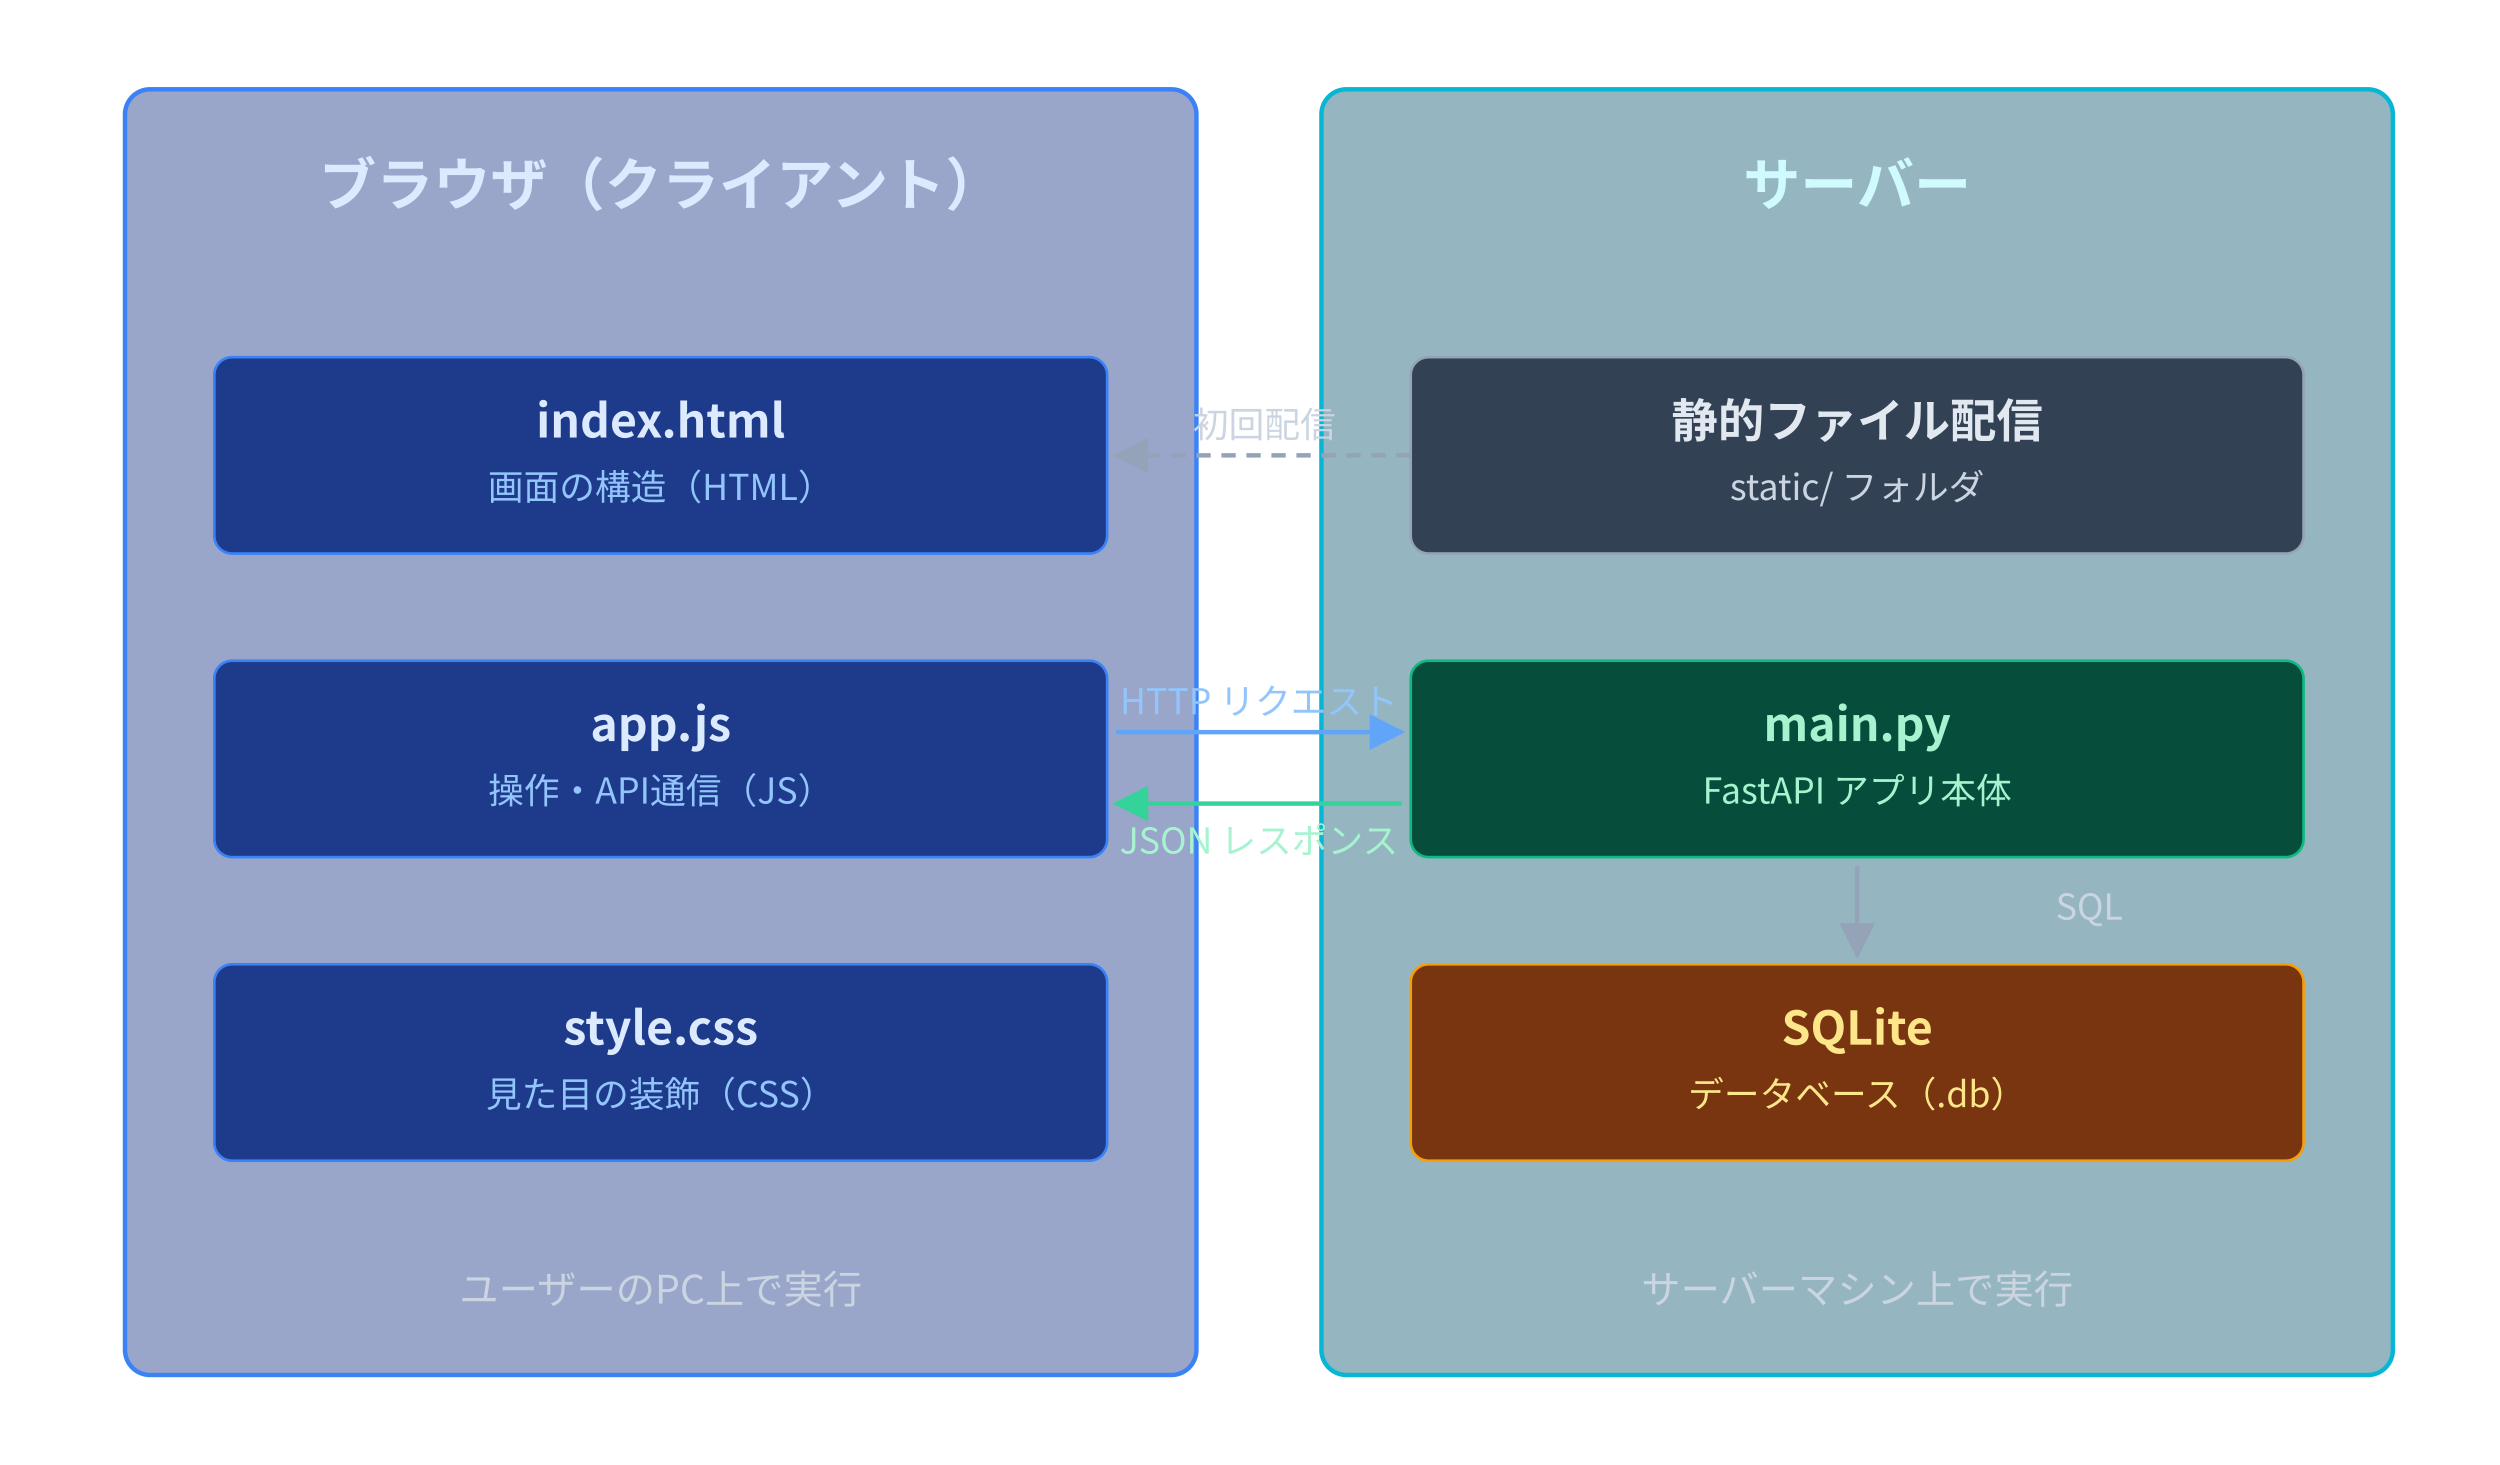
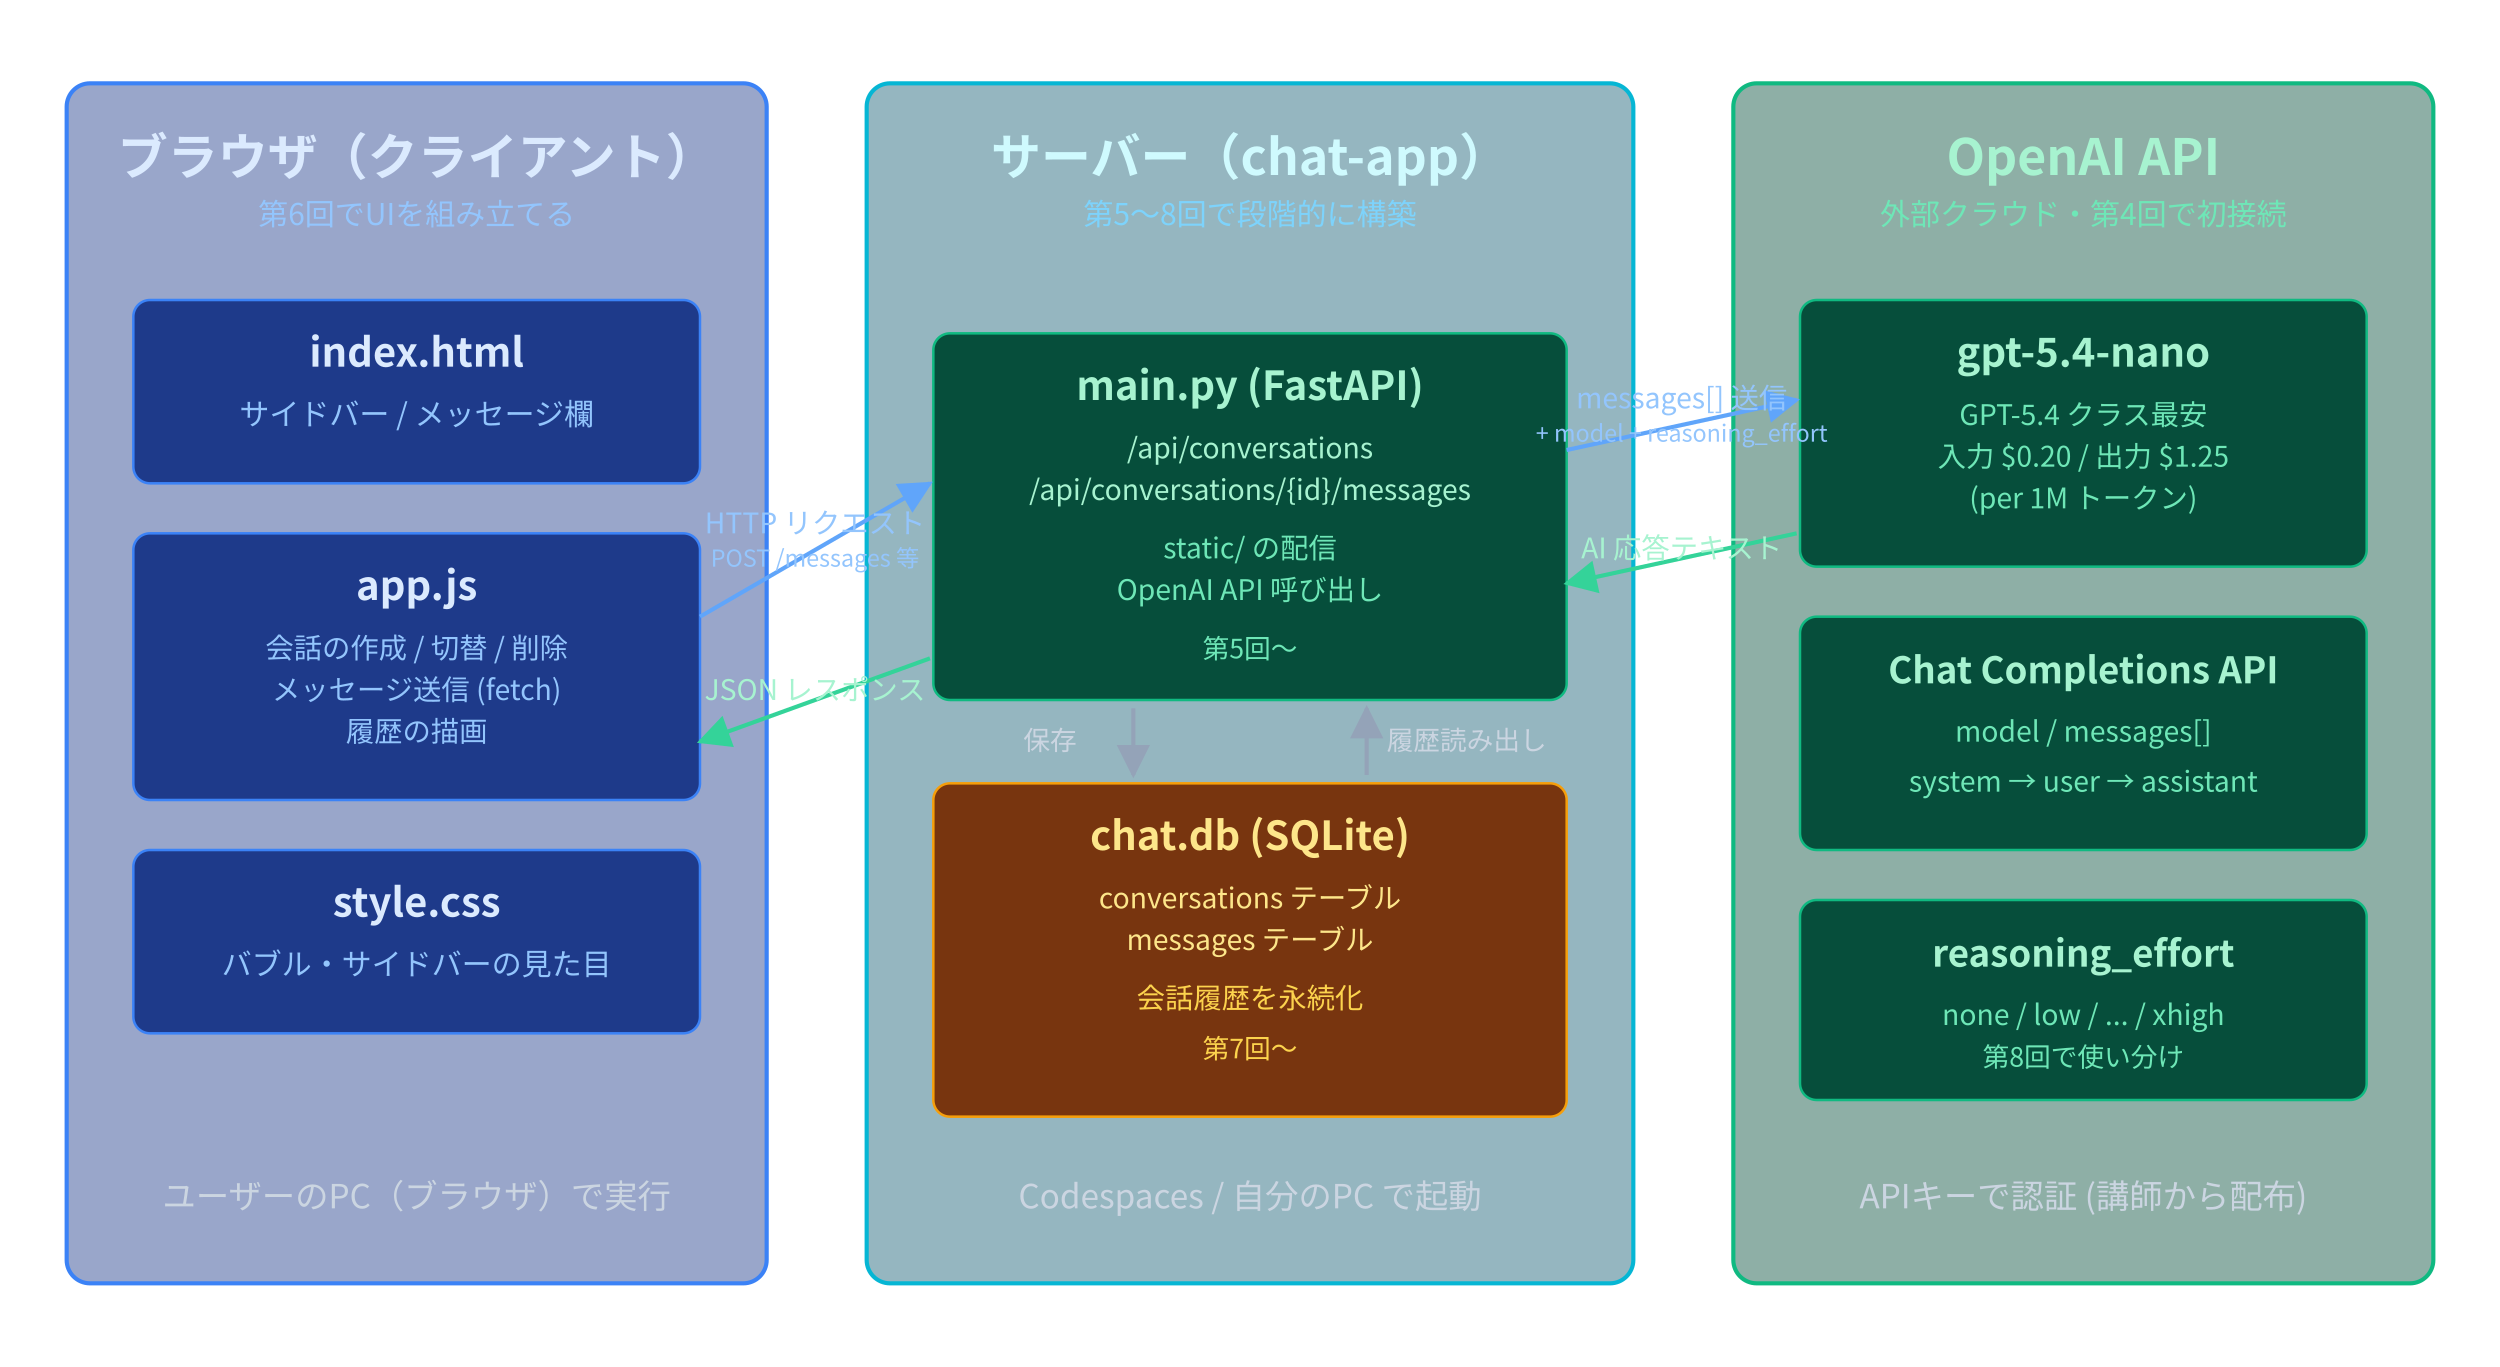
- <svg xmlns="http://www.w3.org/2000/svg" viewBox="0 0 1400 820" font-family="'Hiragino Sans', 'Yu Gothic', 'Meiryo', 'Noto Sans CJK JP', sans-serif">
+ <svg xmlns="http://www.w3.org/2000/svg" viewBox="0 0 1500 820" font-family="'Hiragino Sans', 'Yu Gothic', 'Meiryo', 'Noto Sans CJK JP', sans-serif">
  <defs>
    <marker id="arrow-blue" viewBox="0 0 10 10" refX="9" refY="5" markerWidth="8" markerHeight="8" orient="auto-start-reverse">
      <path d="M0,0 L10,5 L0,10 z" fill="#60a5fa" />
    </marker>
    <marker id="arrow-emerald" viewBox="0 0 10 10" refX="9" refY="5" markerWidth="8" markerHeight="8" orient="auto-start-reverse">
      <path d="M0,0 L10,5 L0,10 z" fill="#34d399" />
    </marker>
    <marker id="arrow-slate" viewBox="0 0 10 10" refX="9" refY="5" markerWidth="8" markerHeight="8" orient="auto-start-reverse">
      <path d="M0,0 L10,5 L0,10 z" fill="#94a3b8" />
    </marker>
  </defs>
-   <rect x="70" y="50" width="600" height="720" rx="14" ry="14" fill="#1e3a8a" fill-opacity="0.45" stroke="#3b82f6" stroke-width="2.5" />
-   <text x="370" y="115" text-anchor="middle" fill="#dbeafe" font-size="32" font-weight="bold">ブラウザ（クライアント）</text>
-   <rect x="120" y="200" width="500" height="110" rx="10" ry="10" fill="#1e3a8a" stroke="#3b82f6" stroke-width="1.5" />
-   <text x="370" y="245" text-anchor="middle" fill="#dbeafe" font-size="26" font-weight="bold">index.html</text>
-   <text x="370" y="280" text-anchor="middle" fill="#93c5fd" font-size="20">画面の構造（HTML）</text>
-   <rect x="120" y="370" width="500" height="110" rx="10" ry="10" fill="#1e3a8a" stroke="#3b82f6" stroke-width="1.5" />
-   <text x="370" y="415" text-anchor="middle" fill="#dbeafe" font-size="26" font-weight="bold">app.js</text>
-   <text x="370" y="450" text-anchor="middle" fill="#93c5fd" font-size="20">操作・API通信（JS）</text>
-   <rect x="120" y="540" width="500" height="110" rx="10" ry="10" fill="#1e3a8a" stroke="#3b82f6" stroke-width="1.5" />
-   <text x="370" y="585" text-anchor="middle" fill="#dbeafe" font-size="26" font-weight="bold">style.css</text>
-   <text x="370" y="620" text-anchor="middle" fill="#93c5fd" font-size="20">見た目の装飾（CSS）</text>
-   <text x="370" y="730" text-anchor="middle" fill="#cbd5e1" font-size="22">ユーザーのPC上で実行</text>
-   <rect x="740" y="50" width="600" height="720" rx="14" ry="14" fill="#155e75" fill-opacity="0.45" stroke="#06b6d4" stroke-width="2.5" />
-   <text x="1040" y="115" text-anchor="middle" fill="#cffafe" font-size="32" font-weight="bold">サーバー</text>
-   <rect x="790" y="200" width="500" height="110" rx="10" ry="10" fill="#334155" stroke="#94a3b8" stroke-width="1.5" />
-   <text x="1040" y="245" text-anchor="middle" fill="#e2e8f0" font-size="26" font-weight="bold">静的ファイル配信</text>
-   <text x="1040" y="280" text-anchor="middle" fill="#cbd5e1" font-size="20">static/ フォルダ</text>
-   <rect x="790" y="370" width="500" height="110" rx="10" ry="10" fill="#064e3b" stroke="#10b981" stroke-width="1.5" />
-   <text x="1040" y="415" text-anchor="middle" fill="#a7f3d0" font-size="26" font-weight="bold">main.py</text>
-   <text x="1040" y="450" text-anchor="middle" fill="#a7f3d0" font-size="20">FastAPI アプリ本体</text>
-   <rect x="790" y="540" width="500" height="110" rx="10" ry="10" fill="#78350f" stroke="#f59e0b" stroke-width="1.5" />
-   <text x="1040" y="585" text-anchor="middle" fill="#fde68a" font-size="26" font-weight="bold">SQLite</text>
-   <text x="1040" y="620" text-anchor="middle" fill="#fde68a" font-size="20">データベース（.db）</text>
-   <text x="1040" y="730" text-anchor="middle" fill="#cbd5e1" font-size="22">サーバーマシン上で実行</text>
-   <line x1="790" y1="255" x2="625" y2="255" stroke="#94a3b8" stroke-width="2.5" stroke-dasharray="8 6" marker-end="url(#arrow-slate)" />
-   <text x="708" y="245" text-anchor="middle" fill="#cbd5e1" font-size="20">初回配信</text>
-   <line x1="625" y1="410" x2="785" y2="410" stroke="#60a5fa" stroke-width="2.5" marker-end="url(#arrow-blue)" />
-   <text x="705" y="400" text-anchor="middle" fill="#93c5fd" font-size="20">HTTP リクエスト</text>
-   <line x1="785" y1="450" x2="625" y2="450" stroke="#34d399" stroke-width="2.5" marker-end="url(#arrow-emerald)" />
-   <text x="705" y="478" text-anchor="middle" fill="#a7f3d0" font-size="20">JSON レスポンス</text>
-   <line x1="1040" y1="485" x2="1040" y2="535" stroke="#94a3b8" stroke-width="2.5" marker-end="url(#arrow-slate)" />
-   <text x="1170" y="515" text-anchor="middle" fill="#cbd5e1" font-size="20">SQL</text>
+   <rect x="40" y="50" width="420" height="720" rx="14" ry="14" fill="#1e3a8a" fill-opacity="0.45" stroke="#3b82f6" stroke-width="2.5" />
+   <text x="250" y="105" text-anchor="middle" fill="#dbeafe" font-size="30" font-weight="bold">ブラウザ（クライアント）</text>
+   <text x="250" y="135" text-anchor="middle" fill="#93c5fd" font-size="18">第6回でUIを組み立てる</text>
+   <rect x="80" y="180" width="340" height="110" rx="10" ry="10" fill="#1e3a8a" stroke="#3b82f6" stroke-width="1.5" />
+   <text x="250" y="220" text-anchor="middle" fill="#dbeafe" font-size="24" font-weight="bold">index.html</text>
+   <text x="250" y="255" text-anchor="middle" fill="#93c5fd" font-size="18">サイドバー / メッセージ欄</text>
+   <rect x="80" y="320" width="340" height="160" rx="10" ry="10" fill="#1e3a8a" stroke="#3b82f6" stroke-width="1.5" />
+   <text x="250" y="360" text-anchor="middle" fill="#dbeafe" font-size="24" font-weight="bold">app.js</text>
+   <text x="250" y="395" text-anchor="middle" fill="#93c5fd" font-size="17">会話の作成 / 切替 / 削除</text>
+   <text x="250" y="420" text-anchor="middle" fill="#93c5fd" font-size="17">メッセージ送信 (fetch)</text>
+   <text x="250" y="445" text-anchor="middle" fill="#93c5fd" font-size="17">履歴の描画</text>
+   <rect x="80" y="510" width="340" height="110" rx="10" ry="10" fill="#1e3a8a" stroke="#3b82f6" stroke-width="1.5" />
+   <text x="250" y="550" text-anchor="middle" fill="#dbeafe" font-size="24" font-weight="bold">style.css</text>
+   <text x="250" y="585" text-anchor="middle" fill="#93c5fd" font-size="18">バブル・サイドバーの見た目</text>
+   <text x="250" y="725" text-anchor="middle" fill="#cbd5e1" font-size="20">ユーザーのPC（ブラウザ）で実行</text>
+   <rect x="520" y="50" width="460" height="720" rx="14" ry="14" fill="#155e75" fill-opacity="0.45" stroke="#06b6d4" stroke-width="2.5" />
+   <text x="750" y="105" text-anchor="middle" fill="#cffafe" font-size="30" font-weight="bold">サーバー（chat-app）</text>
+   <text x="750" y="135" text-anchor="middle" fill="#7dd3fc" font-size="18">第5〜8回で段階的に構築</text>
+   <rect x="560" y="200" width="380" height="220" rx="10" ry="10" fill="#064e3b" stroke="#10b981" stroke-width="1.5" />
+   <text x="750" y="240" text-anchor="middle" fill="#a7f3d0" font-size="24" font-weight="bold">main.py (FastAPI)</text>
+   <text x="750" y="275" text-anchor="middle" fill="#a7f3d0" font-size="17">/api/conversations</text>
+   <text x="750" y="300" text-anchor="middle" fill="#a7f3d0" font-size="17">/api/conversations/{id}/messages</text>
+   <text x="750" y="335" text-anchor="middle" fill="#6ee7b7" font-size="17">static/ の配信</text>
+   <text x="750" y="360" text-anchor="middle" fill="#6ee7b7" font-size="17">OpenAI API 呼び出し</text>
+   <text x="750" y="395" text-anchor="middle" fill="#6ee7b7" font-size="16">第5回〜</text>
+   <rect x="560" y="470" width="380" height="200" rx="10" ry="10" fill="#78350f" stroke="#f59e0b" stroke-width="1.5" />
+   <text x="750" y="510" text-anchor="middle" fill="#fde68a" font-size="24" font-weight="bold">chat.db (SQLite)</text>
+   <text x="750" y="545" text-anchor="middle" fill="#fde68a" font-size="17">conversations テーブル</text>
+   <text x="750" y="570" text-anchor="middle" fill="#fde68a" font-size="17">messages テーブル</text>
+   <text x="750" y="605" text-anchor="middle" fill="#fcd34d" font-size="17">会話履歴を永続化</text>
+   <text x="750" y="635" text-anchor="middle" fill="#fcd34d" font-size="16">第7回〜</text>
+   <text x="750" y="725" text-anchor="middle" fill="#cbd5e1" font-size="20">Codespaces / 自分のPC で起動</text>
+   <rect x="1040" y="50" width="420" height="720" rx="14" ry="14" fill="#064e3b" fill-opacity="0.45" stroke="#10b981" stroke-width="2.5" />
+   <text x="1250" y="105" text-anchor="middle" fill="#a7f3d0" font-size="30" font-weight="bold">OpenAI API</text>
+   <text x="1250" y="135" text-anchor="middle" fill="#6ee7b7" font-size="18">外部クラウド・第4回で初接続</text>
+   <rect x="1080" y="180" width="340" height="160" rx="10" ry="10" fill="#064e3b" stroke="#10b981" stroke-width="1.5" />
+   <text x="1250" y="220" text-anchor="middle" fill="#a7f3d0" font-size="24" font-weight="bold">gpt-5.4-nano</text>
+   <text x="1250" y="255" text-anchor="middle" fill="#6ee7b7" font-size="17">GPT-5.4 クラス最安</text>
+   <text x="1250" y="280" text-anchor="middle" fill="#6ee7b7" font-size="17">入力 $0.20 / 出力 $1.25</text>
+   <text x="1250" y="305" text-anchor="middle" fill="#6ee7b7" font-size="17">(per 1M トークン)</text>
+   <rect x="1080" y="370" width="340" height="140" rx="10" ry="10" fill="#064e3b" stroke="#10b981" stroke-width="1.5" />
+   <text x="1250" y="410" text-anchor="middle" fill="#a7f3d0" font-size="22" font-weight="bold">Chat Completions API</text>
+   <text x="1250" y="445" text-anchor="middle" fill="#6ee7b7" font-size="17">model / messages[]</text>
+   <text x="1250" y="475" text-anchor="middle" fill="#6ee7b7" font-size="17">system → user → assistant</text>
+   <rect x="1080" y="540" width="340" height="120" rx="10" ry="10" fill="#064e3b" stroke="#10b981" stroke-width="1.5" />
+   <text x="1250" y="580" text-anchor="middle" fill="#a7f3d0" font-size="22" font-weight="bold">reasoning_effort</text>
+   <text x="1250" y="615" text-anchor="middle" fill="#6ee7b7" font-size="17">none / low / ... / xhigh</text>
+   <text x="1250" y="640" text-anchor="middle" fill="#6ee7b7" font-size="16">第8回で使い分け</text>
+   <text x="1250" y="725" text-anchor="middle" fill="#cbd5e1" font-size="20">APIキーで認証 (講師から配布)</text>
+   <line x1="420" y1="370" x2="558" y2="290" stroke="#60a5fa" stroke-width="2.5" marker-end="url(#arrow-blue)" />
+   <text x="489" y="320" text-anchor="middle" fill="#93c5fd" font-size="17">HTTP リクエスト</text>
+   <text x="489" y="340" text-anchor="middle" fill="#93c5fd" font-size="14">POST /messages 等</text>
+   <line x1="558" y1="395" x2="420" y2="445" stroke="#34d399" stroke-width="2.5" marker-end="url(#arrow-emerald)" />
+   <text x="489" y="420" text-anchor="middle" fill="#a7f3d0" font-size="17">JSON レスポンス</text>
+   <line x1="940" y1="270" x2="1078" y2="240" stroke="#60a5fa" stroke-width="2.5" marker-end="url(#arrow-blue)" />
+   <text x="1009" y="245" text-anchor="middle" fill="#93c5fd" font-size="17">messages[] 送信</text>
+   <text x="1009" y="265" text-anchor="middle" fill="#93c5fd" font-size="14">+ model + reasoning_effort</text>
+   <line x1="1078" y1="320" x2="940" y2="350" stroke="#34d399" stroke-width="2.5" marker-end="url(#arrow-emerald)" />
+   <text x="1009" y="335" text-anchor="middle" fill="#a7f3d0" font-size="17">AI 応答テキスト</text>
+   <line x1="680" y1="425" x2="680" y2="465" stroke="#94a3b8" stroke-width="2.5" marker-end="url(#arrow-slate)" />
+   <text x="630" y="450" text-anchor="middle" fill="#cbd5e1" font-size="16">保存</text>
+   <line x1="820" y1="465" x2="820" y2="425" stroke="#94a3b8" stroke-width="2.5" marker-end="url(#arrow-slate)" />
+   <text x="880" y="450" text-anchor="middle" fill="#cbd5e1" font-size="16">履歴読み出し</text>
</svg>
